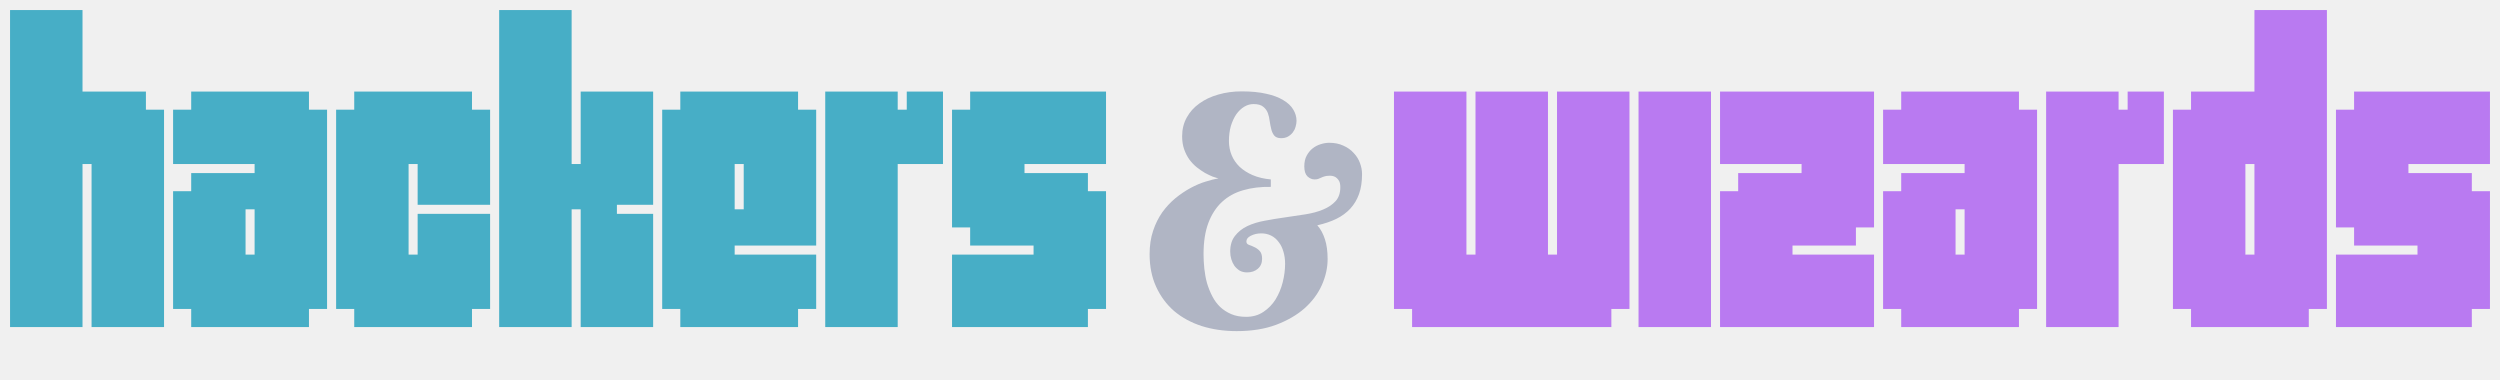
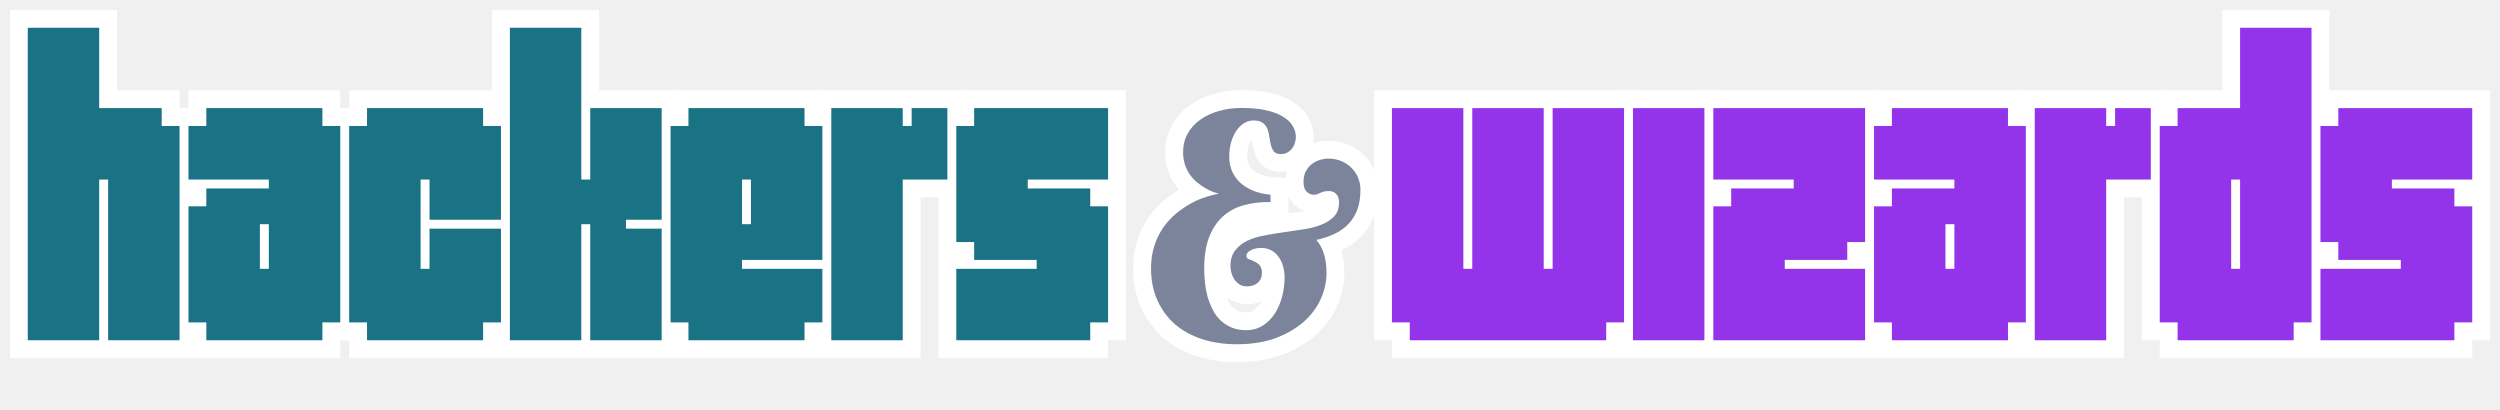
- <svg xmlns="http://www.w3.org/2000/svg" width="124.379mm" height="18.875mm" viewBox="0 0 124.379 18.875">
-   <svg x="0.5" y="0.5" width="123.379" height="17.875" viewBox="96 96 6571 952" overflow="visible">
-     <g fill="#47AEC6">
+ <svg xmlns="http://www.w3.org/2000/svg" width="126.181mm" height="20.678mm" viewBox="0 0 126.181 20.678">
+   <svg x="0.5" y="0.5" width="125.181" height="19.678" viewBox="48 48 6667 1048" overflow="visible">
+     <g stroke="#FFFFFF" stroke-width="96" stroke-linejoin="miter">
+       <g fill="#FFFFFF">
+         <path d="M288 312H456V360H504V936H312V504H288V936H96V96H288V312Z" />
+         <path fill-rule="evenodd" d="M888 360H936V888H888V936H576V888H528V576H576V528H744V504H528V360H576V312H888V360ZM720 744H744V624H720V744Z" />
+         <path d="M1320 360H1368V612H1176V504H1152V744H1176V636H1368V888H1320V936H1008V888H960V360H1008V312H1320V360Z" />
+         <path d="M1584 504H1608V312H1800V612H1704V636H1800V936H1608V624H1584V936H1392V96H1584V504Z" />
+         <path fill-rule="evenodd" d="M2184 360H2232V720H2016V744H2232V888H2184V936H1872V888H1824V360H1872V312H2184V360ZM2016 624H2040V504H2016V624Z" />
+         <path d="M2448 360H2472V312H2568V504H2448V936H2256V312H2448V360Z" />
+         <path d="M3000 504H2784V528H2952V576H3000V888H2952V936H2592V744H2808V720H2640V672H2592V360H2640V312H3000V504Z" />
+       </g>
+       <g transform="translate(2803 -672)">
+         <g fill="#FFFFFF" transform="translate(-29 0)">
+           <path d="M662.667 1236.57C636.041 1236.01 611.657 1238.96 589.516 1245.4C567.654 1251.57 548.876 1261.94 533.181 1276.51C517.766 1290.81 505.714 1309.44 497.025 1332.43C488.617 1355.13 484.413 1382.6 484.413 1414.83C484.413 1427.44 485.114 1440.33 486.515 1453.51C487.917 1466.68 490.299 1479.43 493.662 1491.76C497.306 1503.81 501.93 1515.31 507.536 1526.24C513.141 1537.17 520.148 1546.7 528.556 1554.82C536.964 1562.67 546.774 1568.98 557.985 1573.74C569.196 1578.51 582.229 1580.89 597.083 1580.89C614.74 1580.89 630.015 1576.55 642.908 1567.86C656.081 1559.17 666.871 1548.1 675.279 1534.64C683.688 1520.91 689.994 1505.78 694.198 1489.24C698.402 1472.42 700.504 1456.17 700.504 1440.47C700.504 1428.42 698.962 1417.49 695.879 1407.68C693.077 1397.87 688.873 1389.46 683.267 1382.46C677.942 1375.17 671.355 1369.56 663.508 1365.64C655.66 1361.72 646.972 1359.75 637.442 1359.75C627.072 1359.75 617.823 1361.86 609.695 1366.06C601.848 1369.98 597.924 1375.03 597.924 1381.19C597.924 1385.4 600.026 1388.34 604.23 1390.02C608.714 1391.42 613.479 1393.39 618.524 1395.91C623.849 1398.15 628.614 1401.51 632.818 1406C637.302 1410.48 639.544 1417.49 639.544 1427.02C639.544 1438.23 635.761 1447.06 628.193 1453.51C620.906 1459.95 611.377 1463.17 599.605 1463.17C592.318 1463.17 585.872 1461.63 580.267 1458.55C574.941 1455.19 570.317 1450.98 566.393 1445.94C562.75 1440.61 559.947 1434.73 557.985 1428.28C556.023 1421.55 555.042 1414.83 555.042 1408.1C555.042 1391 559.246 1377.13 567.654 1366.48C576.062 1355.55 586.993 1346.86 600.446 1340.42C614.18 1333.97 629.735 1329.2 647.112 1326.12C664.769 1322.76 682.707 1319.81 700.924 1317.29C719.142 1314.77 736.939 1312.11 754.316 1309.3C771.974 1306.5 787.529 1302.3 800.982 1296.69C814.715 1291.09 825.786 1283.66 834.194 1274.41C842.603 1265.16 846.807 1252.83 846.807 1237.41C846.807 1228.73 845.125 1222.28 841.762 1218.08C838.679 1213.87 835.175 1210.93 831.251 1209.25C826.487 1207.29 821.302 1206.58 815.696 1207.15C811.492 1207.15 807.849 1207.71 804.766 1208.83C801.683 1209.67 798.74 1210.79 795.937 1212.19C793.415 1213.31 790.752 1214.43 787.949 1215.55C785.146 1216.39 782.063 1216.81 778.7 1216.81C771.974 1216.81 765.667 1214.15 759.782 1208.83C754.176 1203.22 751.374 1194.39 751.374 1182.34C751.374 1171.13 753.476 1161.6 757.68 1153.75C761.884 1145.91 767.209 1139.46 773.655 1134.41C780.102 1129.37 787.108 1125.73 794.676 1123.48C802.523 1120.96 810.091 1119.7 817.378 1119.7C831.672 1119.7 844.144 1122.22 854.794 1127.27C865.725 1132.03 874.834 1138.48 882.121 1146.61C889.688 1154.45 895.294 1163.42 898.938 1173.51C902.581 1183.32 904.403 1193.13 904.403 1202.94C904.403 1222.84 901.74 1240.36 896.415 1255.49C891.09 1270.35 883.382 1283.24 873.292 1294.17C863.203 1305.1 850.73 1314.21 835.876 1321.5C821.302 1328.5 804.625 1334.11 785.847 1338.31C794.536 1348.12 801.262 1360.45 806.027 1375.31C810.792 1389.88 813.174 1407.4 813.174 1427.86C813.174 1450.56 808.129 1473.4 798.039 1496.39C787.949 1519.09 772.814 1539.55 752.635 1557.77C732.455 1575.7 707.23 1590.42 676.961 1601.91C646.972 1613.12 612.078 1618.73 572.279 1618.73C538.646 1618.73 507.676 1614.24 479.368 1605.27C451.061 1596.02 426.677 1582.71 406.217 1565.33C386.037 1547.68 370.202 1526.24 358.71 1501.01C347.219 1475.79 341.474 1447.06 341.474 1414.83C341.474 1392.13 344.557 1371.53 350.723 1353.03C356.889 1334.53 365.017 1318.13 375.106 1303.84C385.477 1289.55 397.108 1277.07 410 1266.42C423.173 1255.77 436.486 1246.8 449.939 1239.52C463.393 1232.23 476.565 1226.62 489.458 1222.7C502.351 1218.5 513.842 1215.69 523.932 1214.29C520.008 1213.17 514.823 1211.49 508.376 1209.25C502.21 1206.72 495.484 1203.5 488.197 1199.58C481.19 1195.37 474.043 1190.47 466.756 1184.86C459.469 1178.98 452.882 1172.11 446.997 1164.26C441.391 1156.42 436.767 1147.45 433.123 1137.36C429.479 1126.99 427.658 1115.36 427.658 1102.46C427.658 1083.96 431.722 1067.43 439.85 1052.85C447.978 1038 459.188 1025.53 473.482 1015.44C487.776 1005.07 504.453 997.22 523.511 991.895C542.85 986.29 563.45 983.487 585.312 983.487C610.536 983.487 632.257 985.589 650.475 989.793C668.693 993.717 683.688 999.322 695.459 1006.61C707.511 1013.62 716.339 1021.88 721.945 1031.41C727.831 1040.94 730.773 1051.03 730.773 1061.68C730.773 1066.73 729.933 1071.91 728.251 1077.24C726.85 1082.56 724.467 1087.47 721.104 1091.95C717.741 1096.44 713.396 1100.22 708.071 1103.3C703.026 1106.11 697 1107.51 689.994 1107.51C681.866 1107.51 675.84 1105.27 671.916 1100.78C668.272 1096.3 665.61 1090.69 663.928 1083.96C662.247 1077.24 660.845 1070.09 659.724 1062.52C658.883 1054.68 657.202 1047.39 654.679 1040.66C652.157 1033.94 647.953 1028.33 642.067 1023.85C636.461 1019.36 628.053 1017.12 616.842 1017.12C608.154 1017.12 599.886 1019.5 592.038 1024.27C584.19 1029.03 577.184 1035.76 571.018 1044.45C565.132 1053.13 560.367 1063.5 556.724 1075.56C553.36 1087.61 551.679 1100.78 551.679 1115.08C551.679 1128.25 554.061 1140.72 558.826 1152.49C563.59 1163.98 570.597 1174.21 579.846 1183.18C589.375 1192.15 601.007 1199.58 614.74 1205.46C628.474 1211.35 644.449 1215.13 662.667 1216.81V1236.57Z" />
+         </g>
+         <g fill="#FFFFFF">
+           <path d="M1152 1416H1176V984H1368V1416H1392V984H1584V1560H1536V1608H1008V1560H960V984H1152V1416Z" />
+           <path d="M1800 1608H1608V984H1800V1608Z" />
+           <path d="M2232 1344H2184V1392H2016V1416H2232V1608H1824V1248H1872V1200H2040V1176H1824V984H2232V1344Z" />
+           <path fill-rule="evenodd" d="M2616 1032H2664V1560H2616V1608H2304V1560H2256V1248H2304V1200H2472V1176H2256V1032H2304V984H2616V1032ZM2448 1416H2472V1296H2448V1416Z" />
+           <path d="M2880 1032H2904V984H3000V1176H2880V1608H2688V984H2880V1032Z" />
+           <path fill-rule="evenodd" d="M3432 1560H3384V1608H3072V1560H3024V1032H3072V984H3240V768H3432V1560ZM3216 1416H3240V1176H3216V1416Z" />
+           <path d="M3864 1176H3648V1200H3816V1248H3864V1560H3816V1608H3456V1416H3672V1392H3504V1344H3456V1032H3504V984H3864V1176Z" />
+         </g>
+       </g>
+     </g>
+     <g fill="#1A7285">
      <path d="M288 312H456V360H504V936H312V504H288V936H96V96H288V312Z" />
      <path fill-rule="evenodd" d="M888 360H936V888H888V936H576V888H528V576H576V528H744V504H528V360H576V312H888V360ZM720 744H744V624H720V744Z" />
      <path d="M1320 360H1368V612H1176V504H1152V744H1176V636H1368V888H1320V936H1008V888H960V360H1008V312H1320V360Z" />
      <path d="M1584 504H1608V312H1800V612H1704V636H1800V936H1608V624H1584V936H1392V96H1584V504Z" />
      <path fill-rule="evenodd" d="M2184 360H2232V720H2016V744H2232V888H2184V936H1872V888H1824V360H1872V312H2184V360ZM2016 624H2040V504H2016V624Z" />
      <path d="M2448 360H2472V312H2568V504H2448V936H2256V312H2448V360Z" />
      <path d="M3000 504H2784V528H2952V576H3000V888H2952V936H2592V744H2808V720H2640V672H2592V360H2640V312H3000V504Z" />
    </g>
    <g transform="translate(2803 -672)">
-       <g fill="#B0B5C4" transform="translate(-29 0)">
+       <g fill="#7C849C" transform="translate(-29 0)">
        <path d="M662.667 1236.57C636.041 1236.01 611.657 1238.96 589.516 1245.4C567.654 1251.57 548.876 1261.94 533.181 1276.51C517.766 1290.81 505.714 1309.44 497.025 1332.43C488.617 1355.13 484.413 1382.6 484.413 1414.83C484.413 1427.44 485.114 1440.33 486.515 1453.51C487.917 1466.68 490.299 1479.43 493.662 1491.76C497.306 1503.81 501.93 1515.31 507.536 1526.24C513.141 1537.17 520.148 1546.7 528.556 1554.82C536.964 1562.67 546.774 1568.98 557.985 1573.74C569.196 1578.51 582.229 1580.89 597.083 1580.89C614.74 1580.89 630.015 1576.55 642.908 1567.86C656.081 1559.17 666.871 1548.1 675.279 1534.64C683.688 1520.91 689.994 1505.78 694.198 1489.24C698.402 1472.42 700.504 1456.17 700.504 1440.47C700.504 1428.42 698.962 1417.49 695.879 1407.68C693.077 1397.87 688.873 1389.46 683.267 1382.46C677.942 1375.17 671.355 1369.56 663.508 1365.64C655.66 1361.72 646.972 1359.75 637.442 1359.75C627.072 1359.75 617.823 1361.86 609.695 1366.06C601.848 1369.98 597.924 1375.03 597.924 1381.19C597.924 1385.4 600.026 1388.34 604.23 1390.02C608.714 1391.42 613.479 1393.39 618.524 1395.91C623.849 1398.15 628.614 1401.51 632.818 1406C637.302 1410.48 639.544 1417.49 639.544 1427.02C639.544 1438.23 635.761 1447.06 628.193 1453.51C620.906 1459.95 611.377 1463.17 599.605 1463.17C592.318 1463.17 585.872 1461.63 580.267 1458.55C574.941 1455.19 570.317 1450.98 566.393 1445.94C562.75 1440.61 559.947 1434.73 557.985 1428.28C556.023 1421.55 555.042 1414.83 555.042 1408.1C555.042 1391 559.246 1377.13 567.654 1366.48C576.062 1355.55 586.993 1346.86 600.446 1340.42C614.18 1333.97 629.735 1329.2 647.112 1326.12C664.769 1322.76 682.707 1319.81 700.924 1317.29C719.142 1314.77 736.939 1312.11 754.316 1309.3C771.974 1306.5 787.529 1302.3 800.982 1296.69C814.715 1291.09 825.786 1283.66 834.194 1274.41C842.603 1265.16 846.807 1252.83 846.807 1237.41C846.807 1228.73 845.125 1222.28 841.762 1218.08C838.679 1213.87 835.175 1210.93 831.251 1209.25C826.487 1207.29 821.302 1206.58 815.696 1207.15C811.492 1207.15 807.849 1207.71 804.766 1208.83C801.683 1209.67 798.74 1210.79 795.937 1212.19C793.415 1213.31 790.752 1214.43 787.949 1215.55C785.146 1216.39 782.063 1216.81 778.7 1216.81C771.974 1216.81 765.667 1214.15 759.782 1208.83C754.176 1203.22 751.374 1194.39 751.374 1182.34C751.374 1171.13 753.476 1161.6 757.68 1153.75C761.884 1145.91 767.209 1139.46 773.655 1134.41C780.102 1129.37 787.108 1125.73 794.676 1123.48C802.523 1120.96 810.091 1119.7 817.378 1119.7C831.672 1119.7 844.144 1122.22 854.794 1127.27C865.725 1132.03 874.834 1138.48 882.121 1146.61C889.688 1154.45 895.294 1163.42 898.938 1173.51C902.581 1183.32 904.403 1193.13 904.403 1202.94C904.403 1222.84 901.74 1240.36 896.415 1255.49C891.09 1270.35 883.382 1283.24 873.292 1294.17C863.203 1305.1 850.73 1314.21 835.876 1321.5C821.302 1328.5 804.625 1334.11 785.847 1338.31C794.536 1348.12 801.262 1360.45 806.027 1375.31C810.792 1389.88 813.174 1407.4 813.174 1427.86C813.174 1450.56 808.129 1473.4 798.039 1496.39C787.949 1519.09 772.814 1539.55 752.635 1557.77C732.455 1575.7 707.23 1590.42 676.961 1601.91C646.972 1613.12 612.078 1618.73 572.279 1618.73C538.646 1618.73 507.676 1614.24 479.368 1605.27C451.061 1596.02 426.677 1582.71 406.217 1565.33C386.037 1547.68 370.202 1526.24 358.71 1501.01C347.219 1475.79 341.474 1447.06 341.474 1414.83C341.474 1392.13 344.557 1371.53 350.723 1353.03C356.889 1334.53 365.017 1318.13 375.106 1303.84C385.477 1289.55 397.108 1277.07 410 1266.42C423.173 1255.77 436.486 1246.8 449.939 1239.52C463.393 1232.23 476.565 1226.62 489.458 1222.7C502.351 1218.5 513.842 1215.69 523.932 1214.29C520.008 1213.17 514.823 1211.49 508.376 1209.25C502.21 1206.72 495.484 1203.5 488.197 1199.58C481.19 1195.37 474.043 1190.47 466.756 1184.86C459.469 1178.98 452.882 1172.11 446.997 1164.26C441.391 1156.42 436.767 1147.45 433.123 1137.36C429.479 1126.99 427.658 1115.36 427.658 1102.46C427.658 1083.96 431.722 1067.43 439.85 1052.85C447.978 1038 459.188 1025.53 473.482 1015.44C487.776 1005.07 504.453 997.22 523.511 991.895C542.85 986.29 563.45 983.487 585.312 983.487C610.536 983.487 632.257 985.589 650.475 989.793C668.693 993.717 683.688 999.322 695.459 1006.61C707.511 1013.62 716.339 1021.88 721.945 1031.41C727.831 1040.94 730.773 1051.03 730.773 1061.68C730.773 1066.73 729.933 1071.91 728.251 1077.24C726.85 1082.56 724.467 1087.47 721.104 1091.95C717.741 1096.44 713.396 1100.22 708.071 1103.3C703.026 1106.11 697 1107.51 689.994 1107.51C681.866 1107.51 675.84 1105.27 671.916 1100.78C668.272 1096.3 665.61 1090.69 663.928 1083.96C662.247 1077.24 660.845 1070.09 659.724 1062.52C658.883 1054.68 657.202 1047.39 654.679 1040.66C652.157 1033.94 647.953 1028.33 642.067 1023.85C636.461 1019.36 628.053 1017.12 616.842 1017.12C608.154 1017.12 599.886 1019.5 592.038 1024.27C584.19 1029.03 577.184 1035.76 571.018 1044.45C565.132 1053.13 560.367 1063.5 556.724 1075.56C553.36 1087.61 551.679 1100.78 551.679 1115.08C551.679 1128.25 554.061 1140.72 558.826 1152.49C563.59 1163.98 570.597 1174.21 579.846 1183.18C589.375 1192.15 601.007 1199.58 614.74 1205.46C628.474 1211.35 644.449 1215.13 662.667 1216.81V1236.57Z" />
      </g>
-       <g fill="#B97AF1">
+       <g fill="#9333EA">
        <path d="M1152 1416H1176V984H1368V1416H1392V984H1584V1560H1536V1608H1008V1560H960V984H1152V1416Z" />
        <path d="M1800 1608H1608V984H1800V1608Z" />
        <path d="M2232 1344H2184V1392H2016V1416H2232V1608H1824V1248H1872V1200H2040V1176H1824V984H2232V1344Z" />
        <path fill-rule="evenodd" d="M2616 1032H2664V1560H2616V1608H2304V1560H2256V1248H2304V1200H2472V1176H2256V1032H2304V984H2616V1032ZM2448 1416H2472V1296H2448V1416Z" />
        <path d="M2880 1032H2904V984H3000V1176H2880V1608H2688V984H2880V1032Z" />
        <path fill-rule="evenodd" d="M3432 1560H3384V1608H3072V1560H3024V1032H3072V984H3240V768H3432V1560ZM3216 1416H3240V1176H3216V1416Z" />
        <path d="M3864 1176H3648V1200H3816V1248H3864V1560H3816V1608H3456V1416H3672V1392H3504V1344H3456V1032H3504V984H3864V1176Z" />
      </g>
    </g>
  </svg>
</svg>
